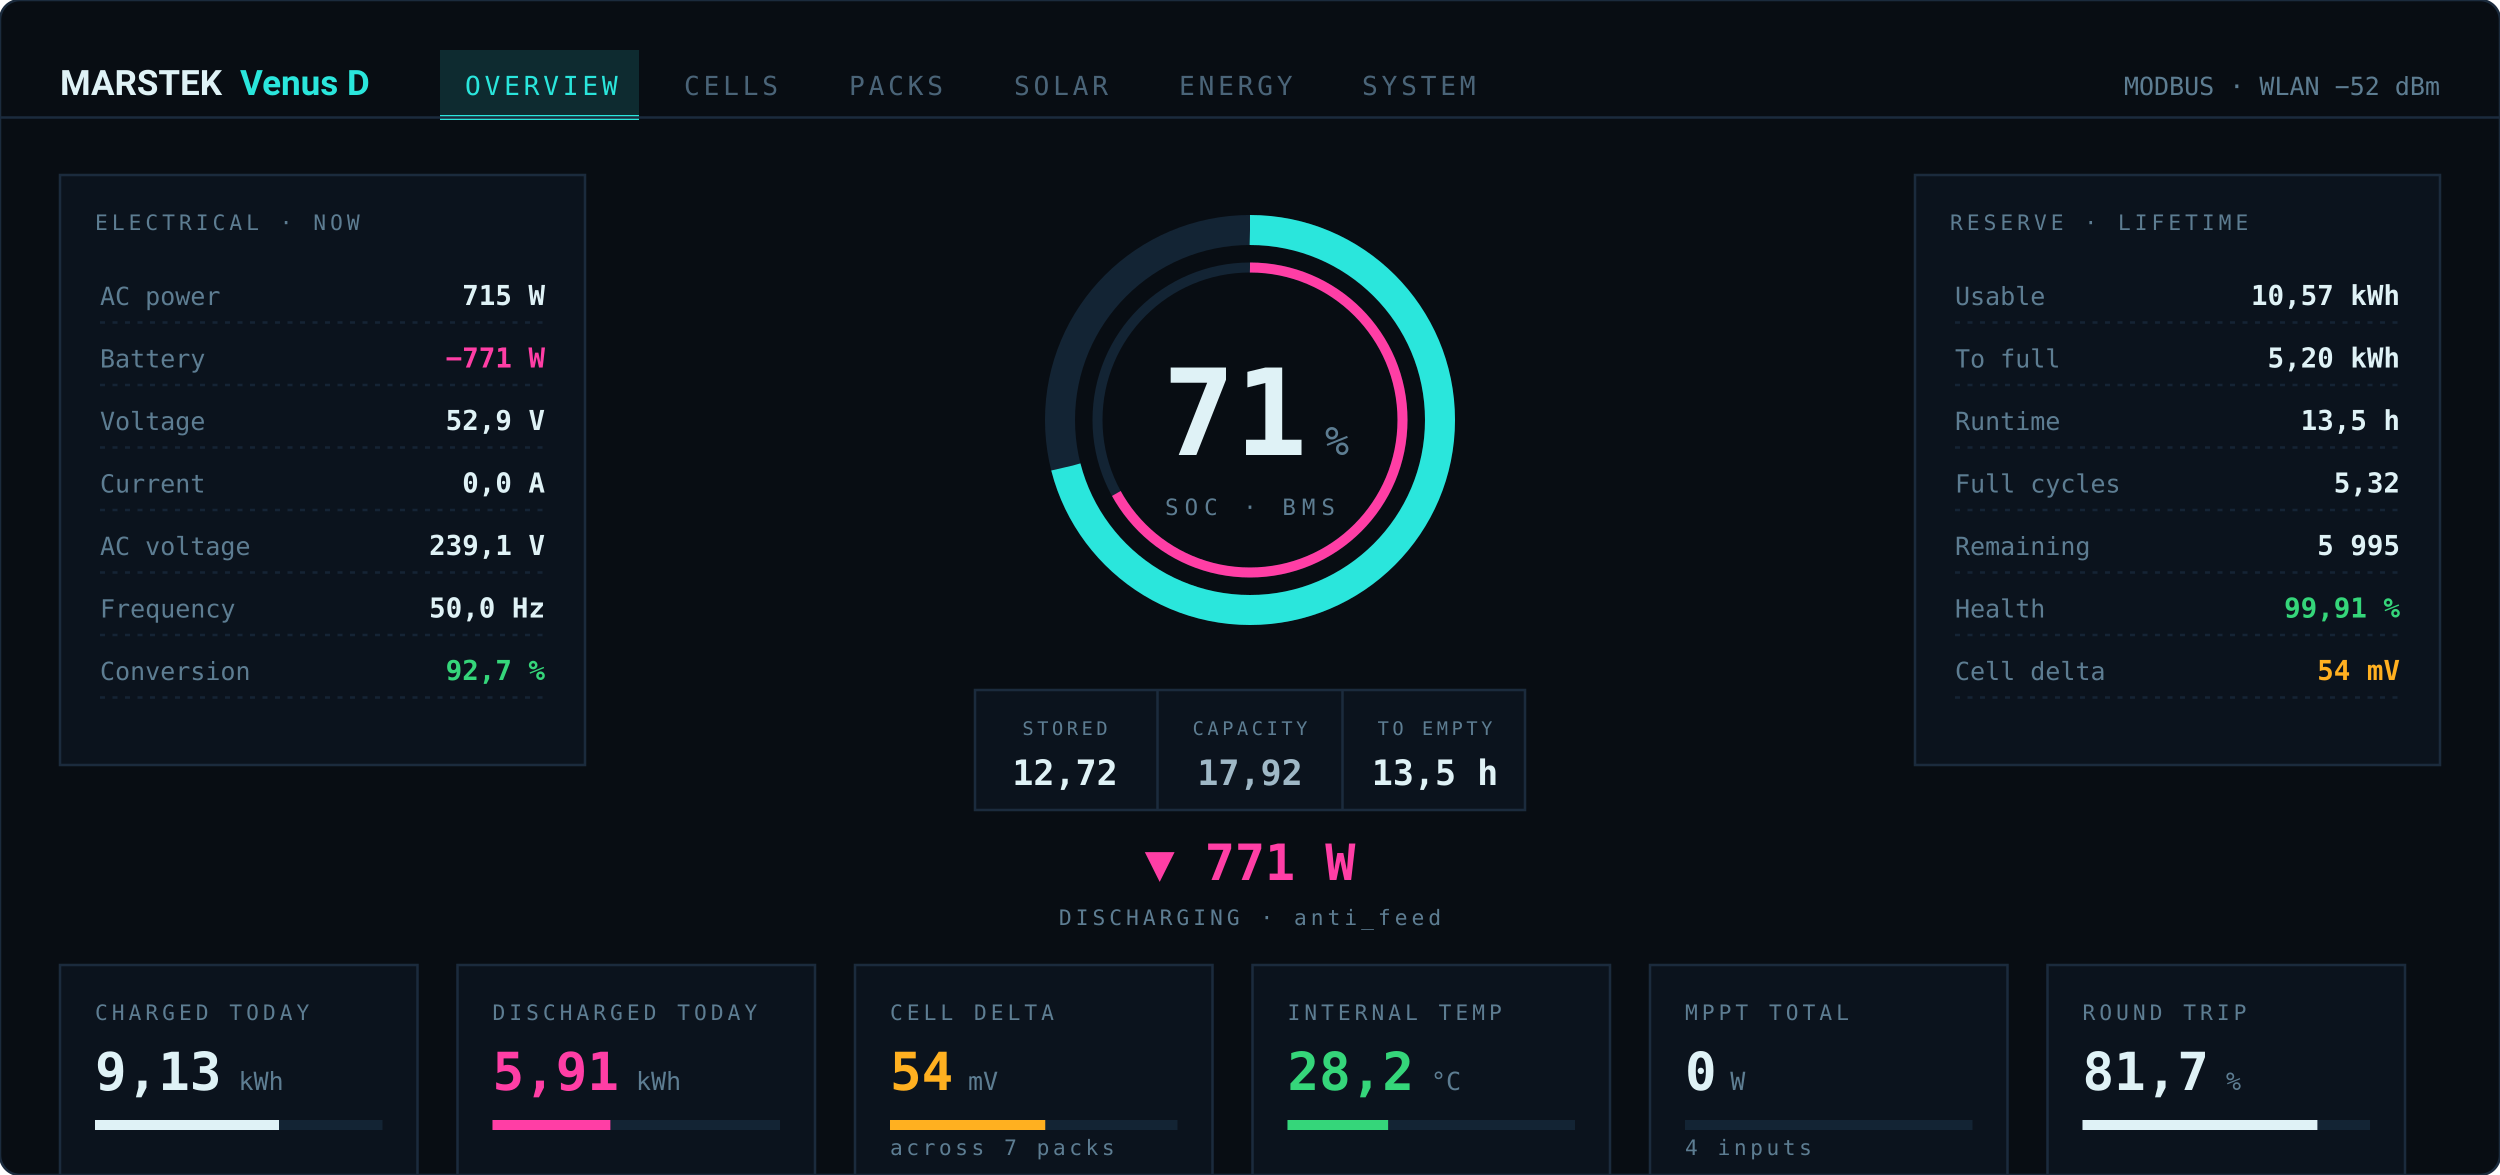
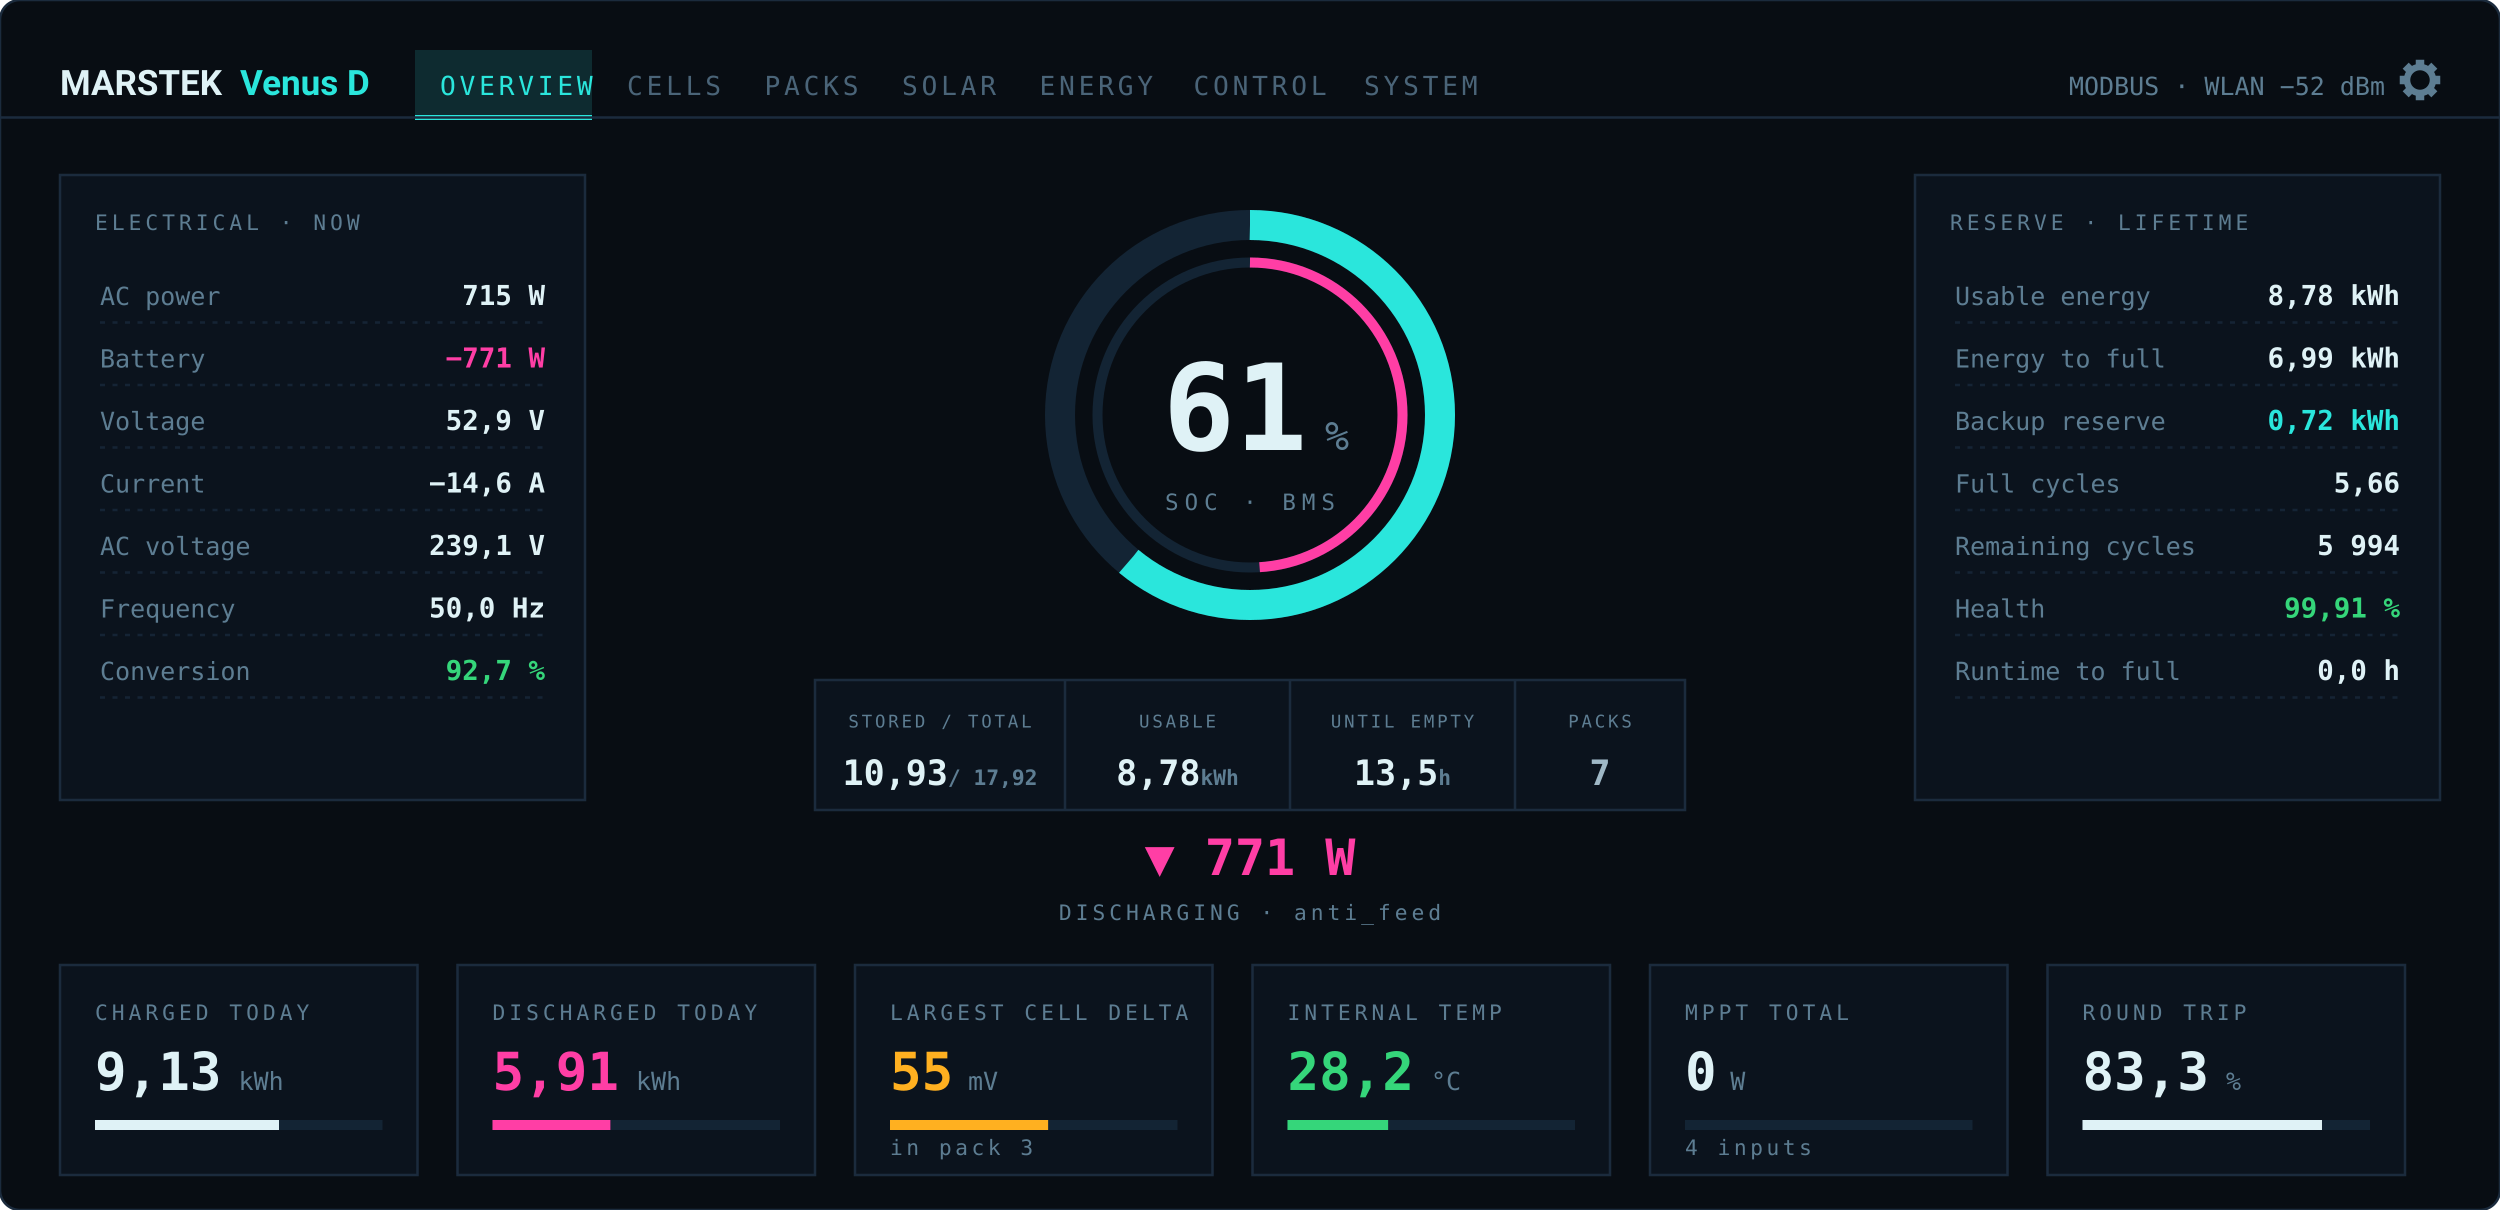
- <svg xmlns="http://www.w3.org/2000/svg" viewBox="0 0 1000 470" width="1000" height="470" role="img" aria-label="OVERVIEW tab of the Marstek Modbus Suite panel">
-   <rect x="0" y="0" width="1000" height="470" fill="#080d13" stroke="#1b2b3d" rx="8" />
+ <svg xmlns="http://www.w3.org/2000/svg" viewBox="0 0 1000 484" width="1000" height="484" role="img" aria-label="OVERVIEW tab of the Marstek Modbus Suite panel">
+   <rect x="0" y="0" width="1000" height="484" fill="#080d13" stroke="#1b2b3d" rx="8" />
  <text x="24" y="38" font-family="-apple-system,BlinkMacSystemFont,'Segoe UI',Roboto,Helvetica,Arial,sans-serif" font-size="14" fill="#dff2f6" font-weight="700">MARSTEK </text>
  <text x="96" y="38" font-family="-apple-system,BlinkMacSystemFont,'Segoe UI',Roboto,Helvetica,Arial,sans-serif" font-size="14" fill="#2ae6dc" font-weight="700">Venus D</text>
-   <rect x="176" y="20" width="79.6" height="26" fill="#0e2b30" />
-   <text x="186" y="38" font-family="ui-monospace,SFMono-Regular,Menlo,Consolas,monospace" font-size="10.5" fill="#2ae6dc" letter-spacing="1.5">OVERVIEW</text>
-   <path d="M176 47H255.6" stroke="#2ae6dc" stroke-width="2" />
-   <text x="273.6" y="38" font-family="ui-monospace,SFMono-Regular,Menlo,Consolas,monospace" font-size="10.5" fill="#4a6478" letter-spacing="1.5">CELLS</text>
-   <text x="339.6" y="38" font-family="ui-monospace,SFMono-Regular,Menlo,Consolas,monospace" font-size="10.5" fill="#4a6478" letter-spacing="1.5">PACKS</text>
-   <text x="405.6" y="38" font-family="ui-monospace,SFMono-Regular,Menlo,Consolas,monospace" font-size="10.5" fill="#4a6478" letter-spacing="1.5">SOLAR</text>
-   <text x="471.6" y="38" font-family="ui-monospace,SFMono-Regular,Menlo,Consolas,monospace" font-size="10.5" fill="#4a6478" letter-spacing="1.5">ENERGY</text>
-   <text x="544.8" y="38" font-family="ui-monospace,SFMono-Regular,Menlo,Consolas,monospace" font-size="10.5" fill="#4a6478" letter-spacing="1.5">SYSTEM</text>
-   <text x="976" y="38" font-family="ui-monospace,SFMono-Regular,Menlo,Consolas,monospace" font-size="10" fill="#5d7d92" text-anchor="end">MODBUS · WLAN −52 dBm</text>
+   <rect x="166" y="20" width="70.8" height="26" fill="#0e2b30" />
+   <text x="176" y="38" font-family="ui-monospace,SFMono-Regular,Menlo,Consolas,monospace" font-size="10.5" fill="#2ae6dc" letter-spacing="1.5">OVERVIEW</text>
+   <path d="M166 47H236.8" stroke="#2ae6dc" stroke-width="2" />
+   <text x="250.8" y="38" font-family="ui-monospace,SFMono-Regular,Menlo,Consolas,monospace" font-size="10.5" fill="#4a6478" letter-spacing="1.5">CELLS</text>
+   <text x="305.8" y="38" font-family="ui-monospace,SFMono-Regular,Menlo,Consolas,monospace" font-size="10.5" fill="#4a6478" letter-spacing="1.5">PACKS</text>
+   <text x="360.8" y="38" font-family="ui-monospace,SFMono-Regular,Menlo,Consolas,monospace" font-size="10.5" fill="#4a6478" letter-spacing="1.5">SOLAR</text>
+   <text x="415.8" y="38" font-family="ui-monospace,SFMono-Regular,Menlo,Consolas,monospace" font-size="10.5" fill="#4a6478" letter-spacing="1.5">ENERGY</text>
+   <text x="477.4" y="38" font-family="ui-monospace,SFMono-Regular,Menlo,Consolas,monospace" font-size="10.5" fill="#4a6478" letter-spacing="1.5">CONTROL</text>
+   <text x="545.6" y="38" font-family="ui-monospace,SFMono-Regular,Menlo,Consolas,monospace" font-size="10.5" fill="#4a6478" letter-spacing="1.5">SYSTEM</text>
+   <text x="954" y="38" font-family="ui-monospace,SFMono-Regular,Menlo,Consolas,monospace" font-size="10" fill="#5d7d92" text-anchor="end">MODBUS · WLAN −52 dBm</text>
+   <circle cx="968" cy="32" r="5.2" fill="none" stroke="#5d7d92" stroke-width="2.6" />
+   <rect x="972.70" y="30.30" width="3.4" height="3.4" fill="#5d7d92" transform="rotate(0 974.40 32.00)" />
+   <rect x="970.83" y="34.83" width="3.4" height="3.4" fill="#5d7d92" transform="rotate(45 972.53 36.53)" />
+   <rect x="966.30" y="36.70" width="3.4" height="3.4" fill="#5d7d92" transform="rotate(90 968.00 38.40)" />
+   <rect x="961.77" y="34.83" width="3.4" height="3.4" fill="#5d7d92" transform="rotate(135 963.47 36.53)" />
+   <rect x="959.90" y="30.30" width="3.4" height="3.4" fill="#5d7d92" transform="rotate(180 961.60 32.00)" />
+   <rect x="961.77" y="25.77" width="3.4" height="3.4" fill="#5d7d92" transform="rotate(225 963.47 27.47)" />
+   <rect x="966.30" y="23.90" width="3.4" height="3.4" fill="#5d7d92" transform="rotate(270 968.00 25.60)" />
+   <rect x="970.83" y="25.77" width="3.4" height="3.4" fill="#5d7d92" transform="rotate(315 972.53 27.47)" />
  <path d="M0 47H1000" stroke="#1b2b3d" />
-   <rect x="24" y="70" width="210" height="236" fill="#0b131d" stroke="#1b2b3d" />
+   <rect x="24" y="70" width="210" height="250" fill="#0b131d" stroke="#1b2b3d" />
  <text x="38" y="92" font-family="ui-monospace,SFMono-Regular,Menlo,Consolas,monospace" font-size="8.5" fill="#5d7d92" letter-spacing="1.6">ELECTRICAL · NOW</text>
  <text x="40" y="122" font-family="ui-monospace,SFMono-Regular,Menlo,Consolas,monospace" font-size="10" fill="#5d7d92">AC power</text>
  <text x="218" y="122" font-family="ui-monospace,SFMono-Regular,Menlo,Consolas,monospace" font-size="11" fill="#dff2f6" font-weight="600" text-anchor="end">715 W</text>
  <path d="M40 129H218" stroke="#152435" stroke-dasharray="2 3" />
  <text x="40" y="147" font-family="ui-monospace,SFMono-Regular,Menlo,Consolas,monospace" font-size="10" fill="#5d7d92">Battery</text>
  <text x="218" y="147" font-family="ui-monospace,SFMono-Regular,Menlo,Consolas,monospace" font-size="11" fill="#ff3ea5" font-weight="600" text-anchor="end">−771 W</text>
  <path d="M40 154H218" stroke="#152435" stroke-dasharray="2 3" />
  <text x="40" y="172" font-family="ui-monospace,SFMono-Regular,Menlo,Consolas,monospace" font-size="10" fill="#5d7d92">Voltage</text>
  <text x="218" y="172" font-family="ui-monospace,SFMono-Regular,Menlo,Consolas,monospace" font-size="11" fill="#dff2f6" font-weight="600" text-anchor="end">52,9 V</text>
  <path d="M40 179H218" stroke="#152435" stroke-dasharray="2 3" />
  <text x="40" y="197" font-family="ui-monospace,SFMono-Regular,Menlo,Consolas,monospace" font-size="10" fill="#5d7d92">Current</text>
-   <text x="218" y="197" font-family="ui-monospace,SFMono-Regular,Menlo,Consolas,monospace" font-size="11" fill="#dff2f6" font-weight="600" text-anchor="end">0,0 A</text>
+   <text x="218" y="197" font-family="ui-monospace,SFMono-Regular,Menlo,Consolas,monospace" font-size="11" fill="#dff2f6" font-weight="600" text-anchor="end">−14,6 A</text>
  <path d="M40 204H218" stroke="#152435" stroke-dasharray="2 3" />
  <text x="40" y="222" font-family="ui-monospace,SFMono-Regular,Menlo,Consolas,monospace" font-size="10" fill="#5d7d92">AC voltage</text>
  <text x="218" y="222" font-family="ui-monospace,SFMono-Regular,Menlo,Consolas,monospace" font-size="11" fill="#dff2f6" font-weight="600" text-anchor="end">239,1 V</text>
  <path d="M40 229H218" stroke="#152435" stroke-dasharray="2 3" />
  <text x="40" y="247" font-family="ui-monospace,SFMono-Regular,Menlo,Consolas,monospace" font-size="10" fill="#5d7d92">Frequency</text>
  <text x="218" y="247" font-family="ui-monospace,SFMono-Regular,Menlo,Consolas,monospace" font-size="11" fill="#dff2f6" font-weight="600" text-anchor="end">50,0 Hz</text>
  <path d="M40 254H218" stroke="#152435" stroke-dasharray="2 3" />
  <text x="40" y="272" font-family="ui-monospace,SFMono-Regular,Menlo,Consolas,monospace" font-size="10" fill="#5d7d92">Conversion</text>
  <text x="218" y="272" font-family="ui-monospace,SFMono-Regular,Menlo,Consolas,monospace" font-size="11" fill="#35d67a" font-weight="600" text-anchor="end">92,7 %</text>
  <path d="M40 279H218" stroke="#152435" stroke-dasharray="2 3" />
-   <circle cx="500" cy="168" r="76" fill="none" stroke="#132434" stroke-width="12" />
-   <circle cx="500" cy="168" r="76" fill="none" stroke="#2ae6dc" stroke-width="12" stroke-dasharray="339.1 477.5" transform="rotate(-90 500 168)" />
-   <circle cx="500" cy="168" r="61" fill="none" stroke="#132434" stroke-width="4" />
-   <circle cx="500" cy="168" r="61" fill="none" stroke="#ff3ea5" stroke-width="4" stroke-dasharray="256.8 383.3" transform="rotate(-90 500 168)" />
-   <text x="494" y="182" font-family="ui-monospace,SFMono-Regular,Menlo,Consolas,monospace" font-size="48" fill="#dff2f6" font-weight="600" text-anchor="middle">71</text>
-   <text x="530" y="182" font-family="ui-monospace,SFMono-Regular,Menlo,Consolas,monospace" font-size="16" fill="#5d7d92">%</text>
-   <text x="500" y="206" font-family="ui-monospace,SFMono-Regular,Menlo,Consolas,monospace" font-size="9" fill="#5d7d92" text-anchor="middle" letter-spacing="2.4">SOC · BMS</text>
-   <rect x="390" y="276" width="220" height="48" fill="#0b131d" stroke="#1b2b3d" />
-   <path d="M463 276V324M537 276V324" stroke="#1b2b3d" />
-   <text x="426" y="294" font-family="ui-monospace,SFMono-Regular,Menlo,Consolas,monospace" font-size="7.5" fill="#5d7d92" text-anchor="middle" letter-spacing="1.4">STORED</text>
-   <text x="426" y="314" font-family="ui-monospace,SFMono-Regular,Menlo,Consolas,monospace" font-size="14" fill="#dff2f6" font-weight="600" text-anchor="middle">12,72</text>
-   <text x="500" y="294" font-family="ui-monospace,SFMono-Regular,Menlo,Consolas,monospace" font-size="7.5" fill="#5d7d92" text-anchor="middle" letter-spacing="1.4">CAPACITY</text>
-   <text x="500" y="314" font-family="ui-monospace,SFMono-Regular,Menlo,Consolas,monospace" font-size="14" fill="#9fb8c6" font-weight="600" text-anchor="middle">17,92</text>
-   <text x="574" y="294" font-family="ui-monospace,SFMono-Regular,Menlo,Consolas,monospace" font-size="7.5" fill="#5d7d92" text-anchor="middle" letter-spacing="1.4">TO EMPTY</text>
-   <text x="574" y="314" font-family="ui-monospace,SFMono-Regular,Menlo,Consolas,monospace" font-size="14" fill="#dff2f6" font-weight="600" text-anchor="middle">13,5 h</text>
-   <text x="500" y="352" font-family="ui-monospace,SFMono-Regular,Menlo,Consolas,monospace" font-size="20" fill="#ff3ea5" font-weight="600" text-anchor="middle">▼ 771 W</text>
-   <text x="500" y="370" font-family="ui-monospace,SFMono-Regular,Menlo,Consolas,monospace" font-size="8.5" fill="#5d7d92" text-anchor="middle" letter-spacing="1.6">DISCHARGING · anti_feed</text>
-   <rect x="766" y="70" width="210" height="236" fill="#0b131d" stroke="#1b2b3d" />
+   <circle cx="500" cy="166" r="76" fill="none" stroke="#132434" stroke-width="12" />
+   <circle cx="500" cy="166" r="76" fill="none" stroke="#2ae6dc" stroke-width="12" stroke-dasharray="291.3 477.5" transform="rotate(-90 500 166)" />
+   <circle cx="500" cy="166" r="61" fill="none" stroke="#132434" stroke-width="4" />
+   <circle cx="500" cy="166" r="61" fill="none" stroke="#ff3ea5" stroke-width="4" stroke-dasharray="187.8 383.3" transform="rotate(-90 500 166)" />
+   <text x="494" y="180" font-family="ui-monospace,SFMono-Regular,Menlo,Consolas,monospace" font-size="48" fill="#dff2f6" font-weight="600" text-anchor="middle">61</text>
+   <text x="530" y="180" font-family="ui-monospace,SFMono-Regular,Menlo,Consolas,monospace" font-size="16" fill="#5d7d92">%</text>
+   <text x="500" y="204" font-family="ui-monospace,SFMono-Regular,Menlo,Consolas,monospace" font-size="9" fill="#5d7d92" text-anchor="middle" letter-spacing="2.4">SOC · BMS</text>
+   <rect x="326" y="272" width="348" height="52" fill="#0b131d" stroke="#1b2b3d" />
+   <path d="M426 272V324" stroke="#1b2b3d" />
+   <path d="M516 272V324" stroke="#1b2b3d" />
+   <path d="M606 272V324" stroke="#1b2b3d" />
+   <text x="376" y="291" font-family="ui-monospace,SFMono-Regular,Menlo,Consolas,monospace" font-size="7" fill="#5d7d92" text-anchor="middle" letter-spacing="1.1">STORED / TOTAL</text>
+   <text x="376" y="314" font-family="ui-monospace,SFMono-Regular,Menlo,Consolas,monospace" font-size="14" fill="#dff2f6" font-weight="600" text-anchor="middle">10,93<tspan font-size="8.5" fill="#5d7d92"> / 17,92</tspan>
+   </text>
+   <text x="471" y="291" font-family="ui-monospace,SFMono-Regular,Menlo,Consolas,monospace" font-size="7" fill="#5d7d92" text-anchor="middle" letter-spacing="1.1">USABLE</text>
+   <text x="471" y="314" font-family="ui-monospace,SFMono-Regular,Menlo,Consolas,monospace" font-size="14" fill="#dff2f6" font-weight="600" text-anchor="middle">8,78<tspan font-size="8.5" fill="#5d7d92"> kWh</tspan>
+   </text>
+   <text x="561" y="291" font-family="ui-monospace,SFMono-Regular,Menlo,Consolas,monospace" font-size="7" fill="#5d7d92" text-anchor="middle" letter-spacing="1.1">UNTIL EMPTY</text>
+   <text x="561" y="314" font-family="ui-monospace,SFMono-Regular,Menlo,Consolas,monospace" font-size="14" fill="#dff2f6" font-weight="600" text-anchor="middle">13,5<tspan font-size="8.5" fill="#5d7d92"> h</tspan>
+   </text>
+   <text x="640" y="291" font-family="ui-monospace,SFMono-Regular,Menlo,Consolas,monospace" font-size="7" fill="#5d7d92" text-anchor="middle" letter-spacing="1.1">PACKS</text>
+   <text x="640" y="314" font-family="ui-monospace,SFMono-Regular,Menlo,Consolas,monospace" font-size="14" fill="#9fb8c6" font-weight="600" text-anchor="middle">7</text>
+   <text x="500" y="350" font-family="ui-monospace,SFMono-Regular,Menlo,Consolas,monospace" font-size="20" fill="#ff3ea5" font-weight="600" text-anchor="middle">▼ 771 W</text>
+   <text x="500" y="368" font-family="ui-monospace,SFMono-Regular,Menlo,Consolas,monospace" font-size="8.5" fill="#5d7d92" text-anchor="middle" letter-spacing="1.6">DISCHARGING · anti_feed</text>
+   <rect x="766" y="70" width="210" height="250" fill="#0b131d" stroke="#1b2b3d" />
  <text x="780" y="92" font-family="ui-monospace,SFMono-Regular,Menlo,Consolas,monospace" font-size="8.5" fill="#5d7d92" letter-spacing="1.6">RESERVE · LIFETIME</text>
-   <text x="782" y="122" font-family="ui-monospace,SFMono-Regular,Menlo,Consolas,monospace" font-size="10" fill="#5d7d92">Usable</text>
-   <text x="960" y="122" font-family="ui-monospace,SFMono-Regular,Menlo,Consolas,monospace" font-size="11" fill="#dff2f6" font-weight="600" text-anchor="end">10,57 kWh</text>
+   <text x="782" y="122" font-family="ui-monospace,SFMono-Regular,Menlo,Consolas,monospace" font-size="10" fill="#5d7d92">Usable energy</text>
+   <text x="960" y="122" font-family="ui-monospace,SFMono-Regular,Menlo,Consolas,monospace" font-size="11" fill="#dff2f6" font-weight="600" text-anchor="end">8,78 kWh</text>
  <path d="M782 129H960" stroke="#152435" stroke-dasharray="2 3" />
-   <text x="782" y="147" font-family="ui-monospace,SFMono-Regular,Menlo,Consolas,monospace" font-size="10" fill="#5d7d92">To full</text>
-   <text x="960" y="147" font-family="ui-monospace,SFMono-Regular,Menlo,Consolas,monospace" font-size="11" fill="#dff2f6" font-weight="600" text-anchor="end">5,20 kWh</text>
+   <text x="782" y="147" font-family="ui-monospace,SFMono-Regular,Menlo,Consolas,monospace" font-size="10" fill="#5d7d92">Energy to full</text>
+   <text x="960" y="147" font-family="ui-monospace,SFMono-Regular,Menlo,Consolas,monospace" font-size="11" fill="#dff2f6" font-weight="600" text-anchor="end">6,99 kWh</text>
  <path d="M782 154H960" stroke="#152435" stroke-dasharray="2 3" />
-   <text x="782" y="172" font-family="ui-monospace,SFMono-Regular,Menlo,Consolas,monospace" font-size="10" fill="#5d7d92">Runtime</text>
-   <text x="960" y="172" font-family="ui-monospace,SFMono-Regular,Menlo,Consolas,monospace" font-size="11" fill="#dff2f6" font-weight="600" text-anchor="end">13,5 h</text>
+   <text x="782" y="172" font-family="ui-monospace,SFMono-Regular,Menlo,Consolas,monospace" font-size="10" fill="#5d7d92">Backup reserve</text>
+   <text x="960" y="172" font-family="ui-monospace,SFMono-Regular,Menlo,Consolas,monospace" font-size="11" fill="#2ae6dc" font-weight="600" text-anchor="end">0,72 kWh</text>
  <path d="M782 179H960" stroke="#152435" stroke-dasharray="2 3" />
  <text x="782" y="197" font-family="ui-monospace,SFMono-Regular,Menlo,Consolas,monospace" font-size="10" fill="#5d7d92">Full cycles</text>
-   <text x="960" y="197" font-family="ui-monospace,SFMono-Regular,Menlo,Consolas,monospace" font-size="11" fill="#dff2f6" font-weight="600" text-anchor="end">5,32</text>
+   <text x="960" y="197" font-family="ui-monospace,SFMono-Regular,Menlo,Consolas,monospace" font-size="11" fill="#dff2f6" font-weight="600" text-anchor="end">5,66</text>
  <path d="M782 204H960" stroke="#152435" stroke-dasharray="2 3" />
-   <text x="782" y="222" font-family="ui-monospace,SFMono-Regular,Menlo,Consolas,monospace" font-size="10" fill="#5d7d92">Remaining</text>
-   <text x="960" y="222" font-family="ui-monospace,SFMono-Regular,Menlo,Consolas,monospace" font-size="11" fill="#dff2f6" font-weight="600" text-anchor="end">5 995</text>
+   <text x="782" y="222" font-family="ui-monospace,SFMono-Regular,Menlo,Consolas,monospace" font-size="10" fill="#5d7d92">Remaining cycles</text>
+   <text x="960" y="222" font-family="ui-monospace,SFMono-Regular,Menlo,Consolas,monospace" font-size="11" fill="#dff2f6" font-weight="600" text-anchor="end">5 994</text>
  <path d="M782 229H960" stroke="#152435" stroke-dasharray="2 3" />
  <text x="782" y="247" font-family="ui-monospace,SFMono-Regular,Menlo,Consolas,monospace" font-size="10" fill="#5d7d92">Health</text>
  <text x="960" y="247" font-family="ui-monospace,SFMono-Regular,Menlo,Consolas,monospace" font-size="11" fill="#35d67a" font-weight="600" text-anchor="end">99,91 %</text>
  <path d="M782 254H960" stroke="#152435" stroke-dasharray="2 3" />
-   <text x="782" y="272" font-family="ui-monospace,SFMono-Regular,Menlo,Consolas,monospace" font-size="10" fill="#5d7d92">Cell delta</text>
-   <text x="960" y="272" font-family="ui-monospace,SFMono-Regular,Menlo,Consolas,monospace" font-size="11" fill="#ffb020" font-weight="600" text-anchor="end">54 mV</text>
+   <text x="782" y="272" font-family="ui-monospace,SFMono-Regular,Menlo,Consolas,monospace" font-size="10" fill="#5d7d92">Runtime to full</text>
+   <text x="960" y="272" font-family="ui-monospace,SFMono-Regular,Menlo,Consolas,monospace" font-size="11" fill="#dff2f6" font-weight="600" text-anchor="end">0,0 h</text>
  <path d="M782 279H960" stroke="#152435" stroke-dasharray="2 3" />
  <rect x="24" y="386" width="143" height="84" fill="#0b131d" stroke="#1b2b3d" />
  <text x="38" y="408" font-family="ui-monospace,SFMono-Regular,Menlo,Consolas,monospace" font-size="8.5" fill="#5d7d92" letter-spacing="1.6">CHARGED TODAY</text>
  <text x="38" y="436" font-family="ui-monospace,SFMono-Regular,Menlo,Consolas,monospace" font-size="21" fill="#dff2f6" font-weight="600">9,13</text>
  <text x="95.4" y="436" font-family="ui-monospace,SFMono-Regular,Menlo,Consolas,monospace" font-size="10" fill="#5d7d92">kWh</text>
  <rect x="38" y="448" width="115" height="4" fill="#132434" />
  <rect x="38" y="448" width="73.6" height="4" fill="#dff2f6" />
  <rect x="183" y="386" width="143" height="84" fill="#0b131d" stroke="#1b2b3d" />
  <text x="197" y="408" font-family="ui-monospace,SFMono-Regular,Menlo,Consolas,monospace" font-size="8.5" fill="#5d7d92" letter-spacing="1.6">DISCHARGED TODAY</text>
  <text x="197" y="436" font-family="ui-monospace,SFMono-Regular,Menlo,Consolas,monospace" font-size="21" fill="#ff3ea5" font-weight="600">5,91</text>
  <text x="254.4" y="436" font-family="ui-monospace,SFMono-Regular,Menlo,Consolas,monospace" font-size="10" fill="#5d7d92">kWh</text>
  <rect x="197" y="448" width="115" height="4" fill="#132434" />
  <rect x="197" y="448" width="47.15" height="4" fill="#ff3ea5" />
  <rect x="342" y="386" width="143" height="84" fill="#0b131d" stroke="#1b2b3d" />
-   <text x="356" y="408" font-family="ui-monospace,SFMono-Regular,Menlo,Consolas,monospace" font-size="8.5" fill="#5d7d92" letter-spacing="1.6">CELL DELTA</text>
-   <text x="356" y="436" font-family="ui-monospace,SFMono-Regular,Menlo,Consolas,monospace" font-size="21" fill="#ffb020" font-weight="600">54</text>
+   <text x="356" y="408" font-family="ui-monospace,SFMono-Regular,Menlo,Consolas,monospace" font-size="8.5" fill="#5d7d92" letter-spacing="1.6">LARGEST CELL DELTA</text>
+   <text x="356" y="436" font-family="ui-monospace,SFMono-Regular,Menlo,Consolas,monospace" font-size="21" fill="#ffb020" font-weight="600">55</text>
  <text x="387.2" y="436" font-family="ui-monospace,SFMono-Regular,Menlo,Consolas,monospace" font-size="10" fill="#5d7d92">mV</text>
  <rect x="356" y="448" width="115" height="4" fill="#132434" />
-   <rect x="356" y="448" width="62.1" height="4" fill="#ffb020" />
-   <text x="356" y="462" font-family="ui-monospace,SFMono-Regular,Menlo,Consolas,monospace" font-size="8.5" fill="#5d7d92" letter-spacing="1.4">across 7 packs</text>
+   <rect x="356" y="448" width="63.25" height="4" fill="#ffb020" />
+   <text x="356" y="462" font-family="ui-monospace,SFMono-Regular,Menlo,Consolas,monospace" font-size="8.5" fill="#5d7d92" letter-spacing="1.4">in pack 3</text>
  <rect x="501" y="386" width="143" height="84" fill="#0b131d" stroke="#1b2b3d" />
  <text x="515" y="408" font-family="ui-monospace,SFMono-Regular,Menlo,Consolas,monospace" font-size="8.5" fill="#5d7d92" letter-spacing="1.6">INTERNAL TEMP</text>
  <text x="515" y="436" font-family="ui-monospace,SFMono-Regular,Menlo,Consolas,monospace" font-size="21" fill="#35d67a" font-weight="600">28,2</text>
  <text x="572.4" y="436" font-family="ui-monospace,SFMono-Regular,Menlo,Consolas,monospace" font-size="10" fill="#5d7d92">°C</text>
  <rect x="515" y="448" width="115" height="4" fill="#132434" />
  <rect x="515" y="448" width="40.25" height="4" fill="#35d67a" />
  <rect x="660" y="386" width="143" height="84" fill="#0b131d" stroke="#1b2b3d" />
  <text x="674" y="408" font-family="ui-monospace,SFMono-Regular,Menlo,Consolas,monospace" font-size="8.5" fill="#5d7d92" letter-spacing="1.6">MPPT TOTAL</text>
  <text x="674" y="436" font-family="ui-monospace,SFMono-Regular,Menlo,Consolas,monospace" font-size="21" fill="#dff2f6" font-weight="600">0</text>
  <text x="692.1" y="436" font-family="ui-monospace,SFMono-Regular,Menlo,Consolas,monospace" font-size="10" fill="#5d7d92">W</text>
  <rect x="674" y="448" width="115" height="4" fill="#132434" />
  <rect x="674" y="448" width="0.0" height="4" fill="#dff2f6" />
  <text x="674" y="462" font-family="ui-monospace,SFMono-Regular,Menlo,Consolas,monospace" font-size="8.5" fill="#5d7d92" letter-spacing="1.4">4 inputs</text>
  <rect x="819" y="386" width="143" height="84" fill="#0b131d" stroke="#1b2b3d" />
  <text x="833" y="408" font-family="ui-monospace,SFMono-Regular,Menlo,Consolas,monospace" font-size="8.5" fill="#5d7d92" letter-spacing="1.6">ROUND TRIP</text>
-   <text x="833" y="436" font-family="ui-monospace,SFMono-Regular,Menlo,Consolas,monospace" font-size="21" fill="#dff2f6" font-weight="600">81,7</text>
+   <text x="833" y="436" font-family="ui-monospace,SFMono-Regular,Menlo,Consolas,monospace" font-size="21" fill="#dff2f6" font-weight="600">83,3</text>
  <text x="890.4" y="436" font-family="ui-monospace,SFMono-Regular,Menlo,Consolas,monospace" font-size="10" fill="#5d7d92">%</text>
  <rect x="833" y="448" width="115" height="4" fill="#132434" />
-   <rect x="833" y="448" width="93.955" height="4" fill="#dff2f6" />
+   <rect x="833" y="448" width="95.795" height="4" fill="#dff2f6" />
</svg>
